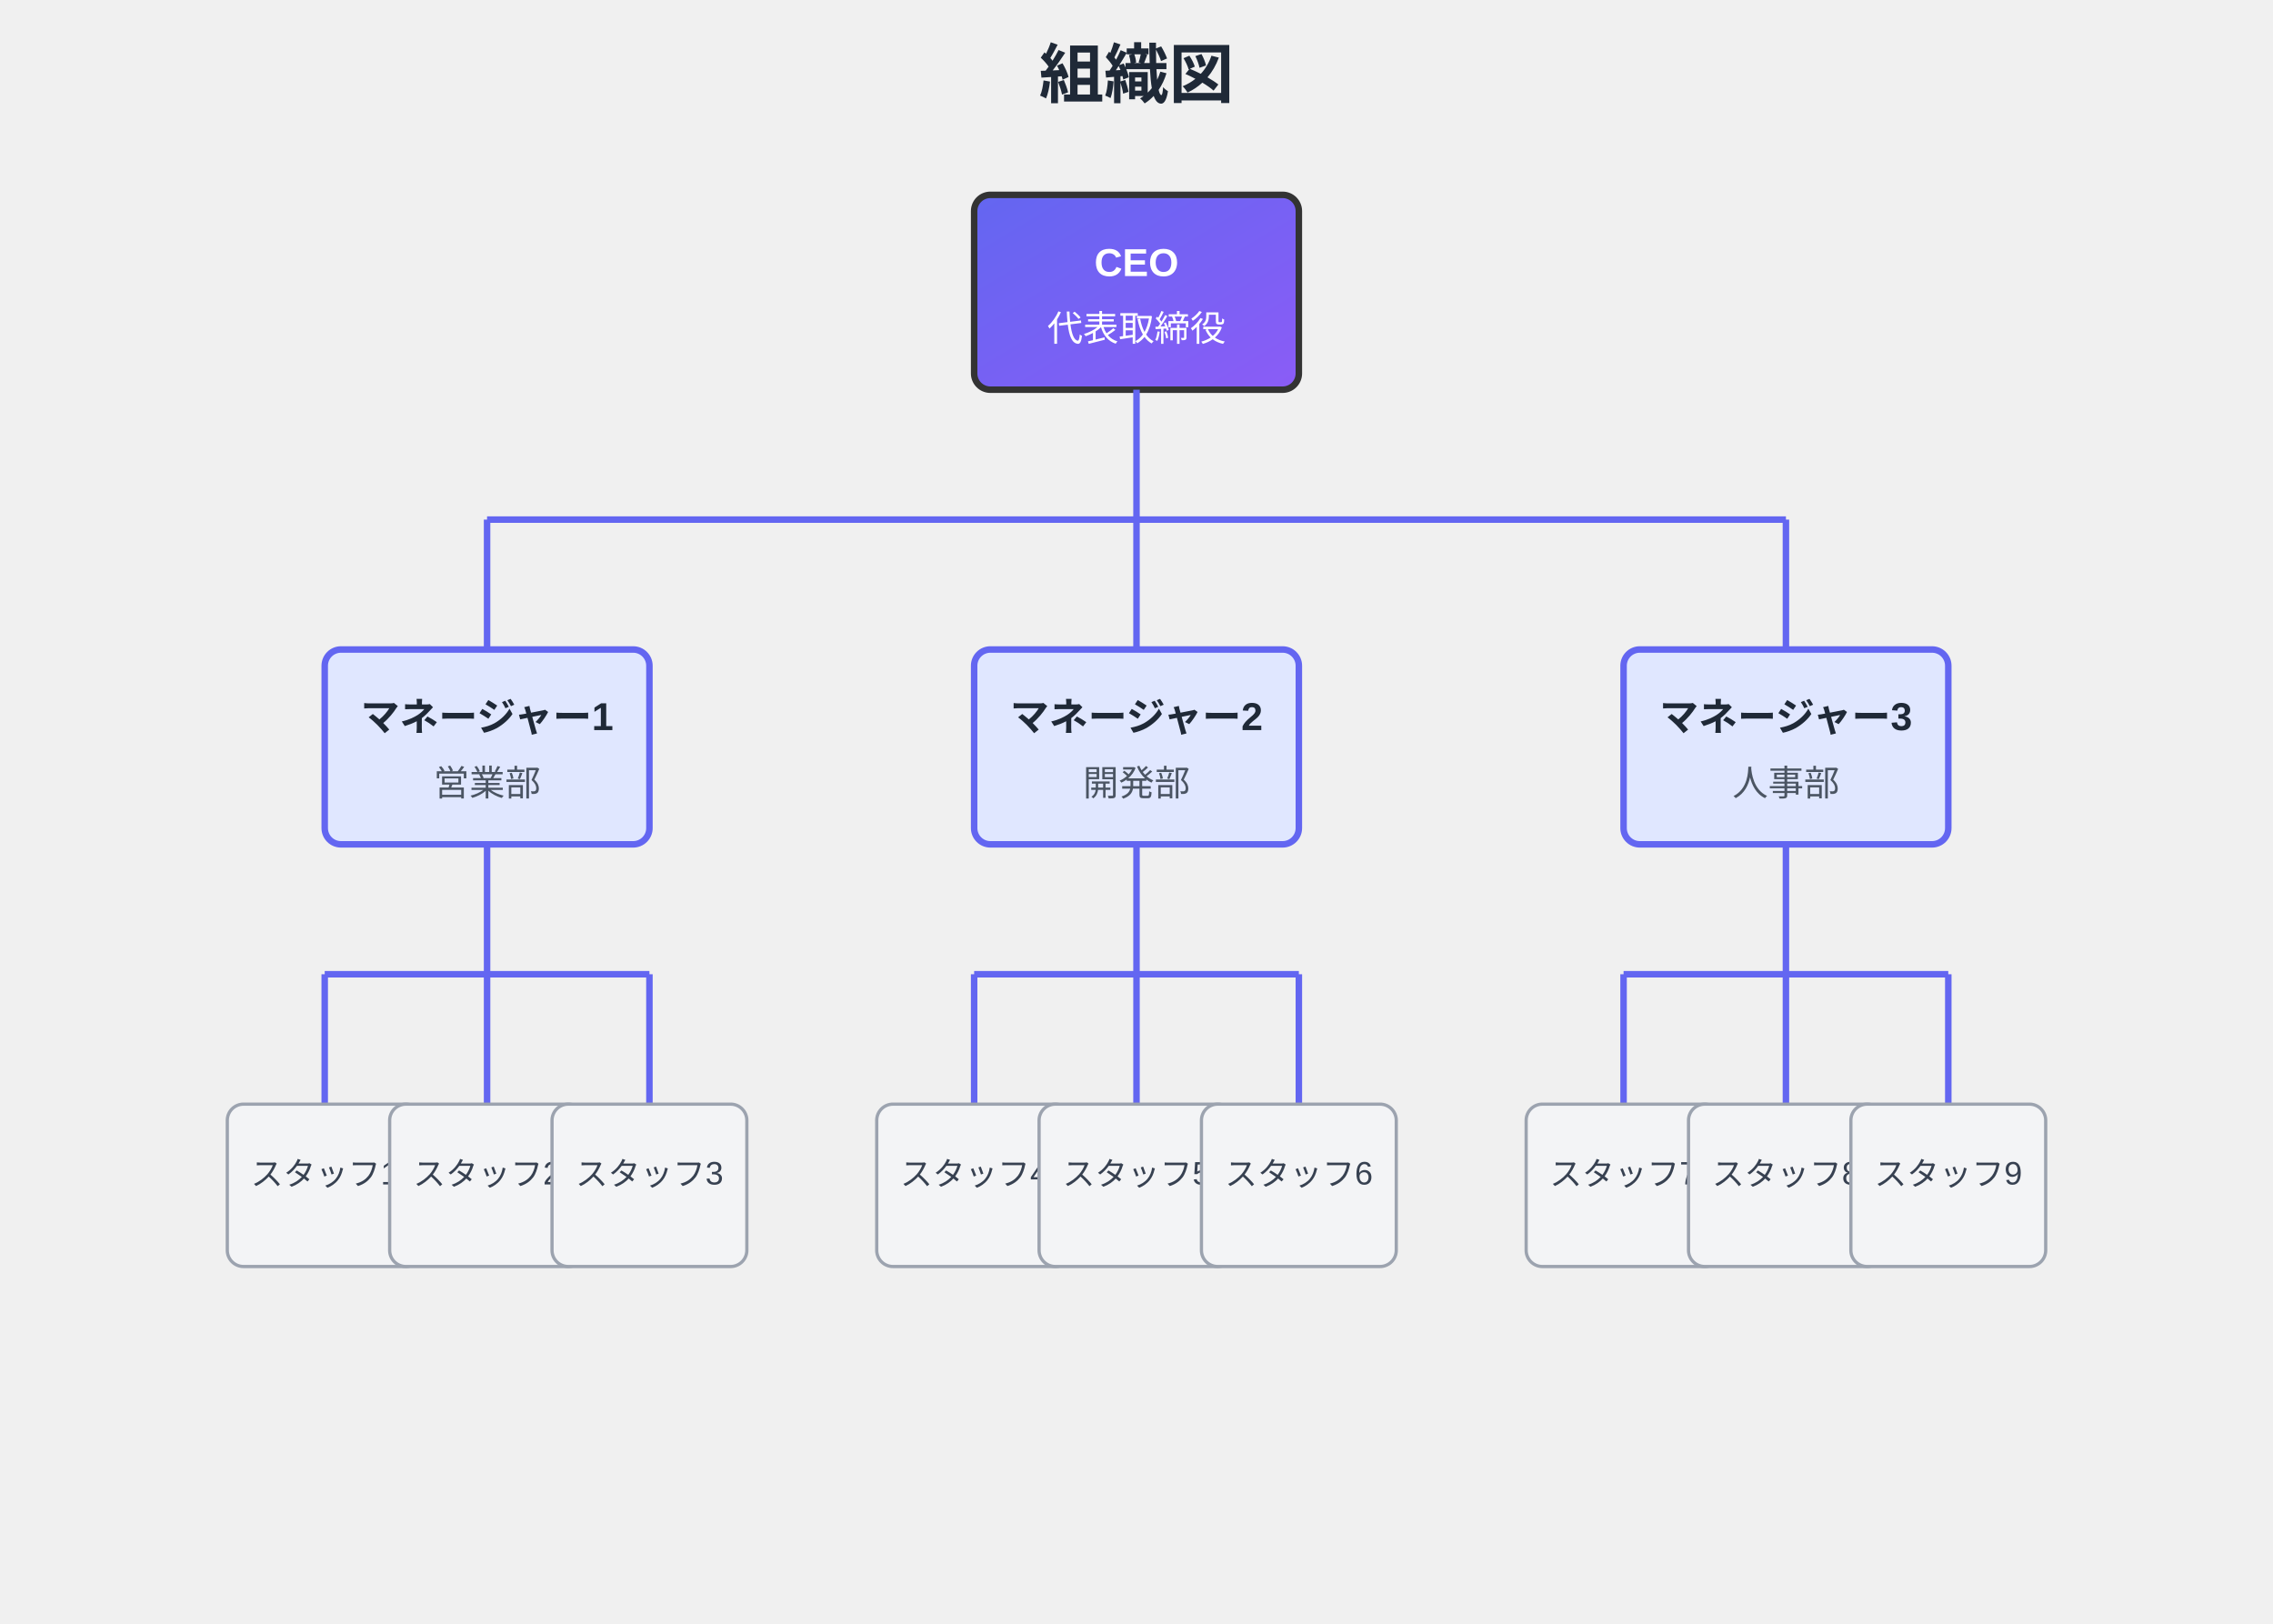
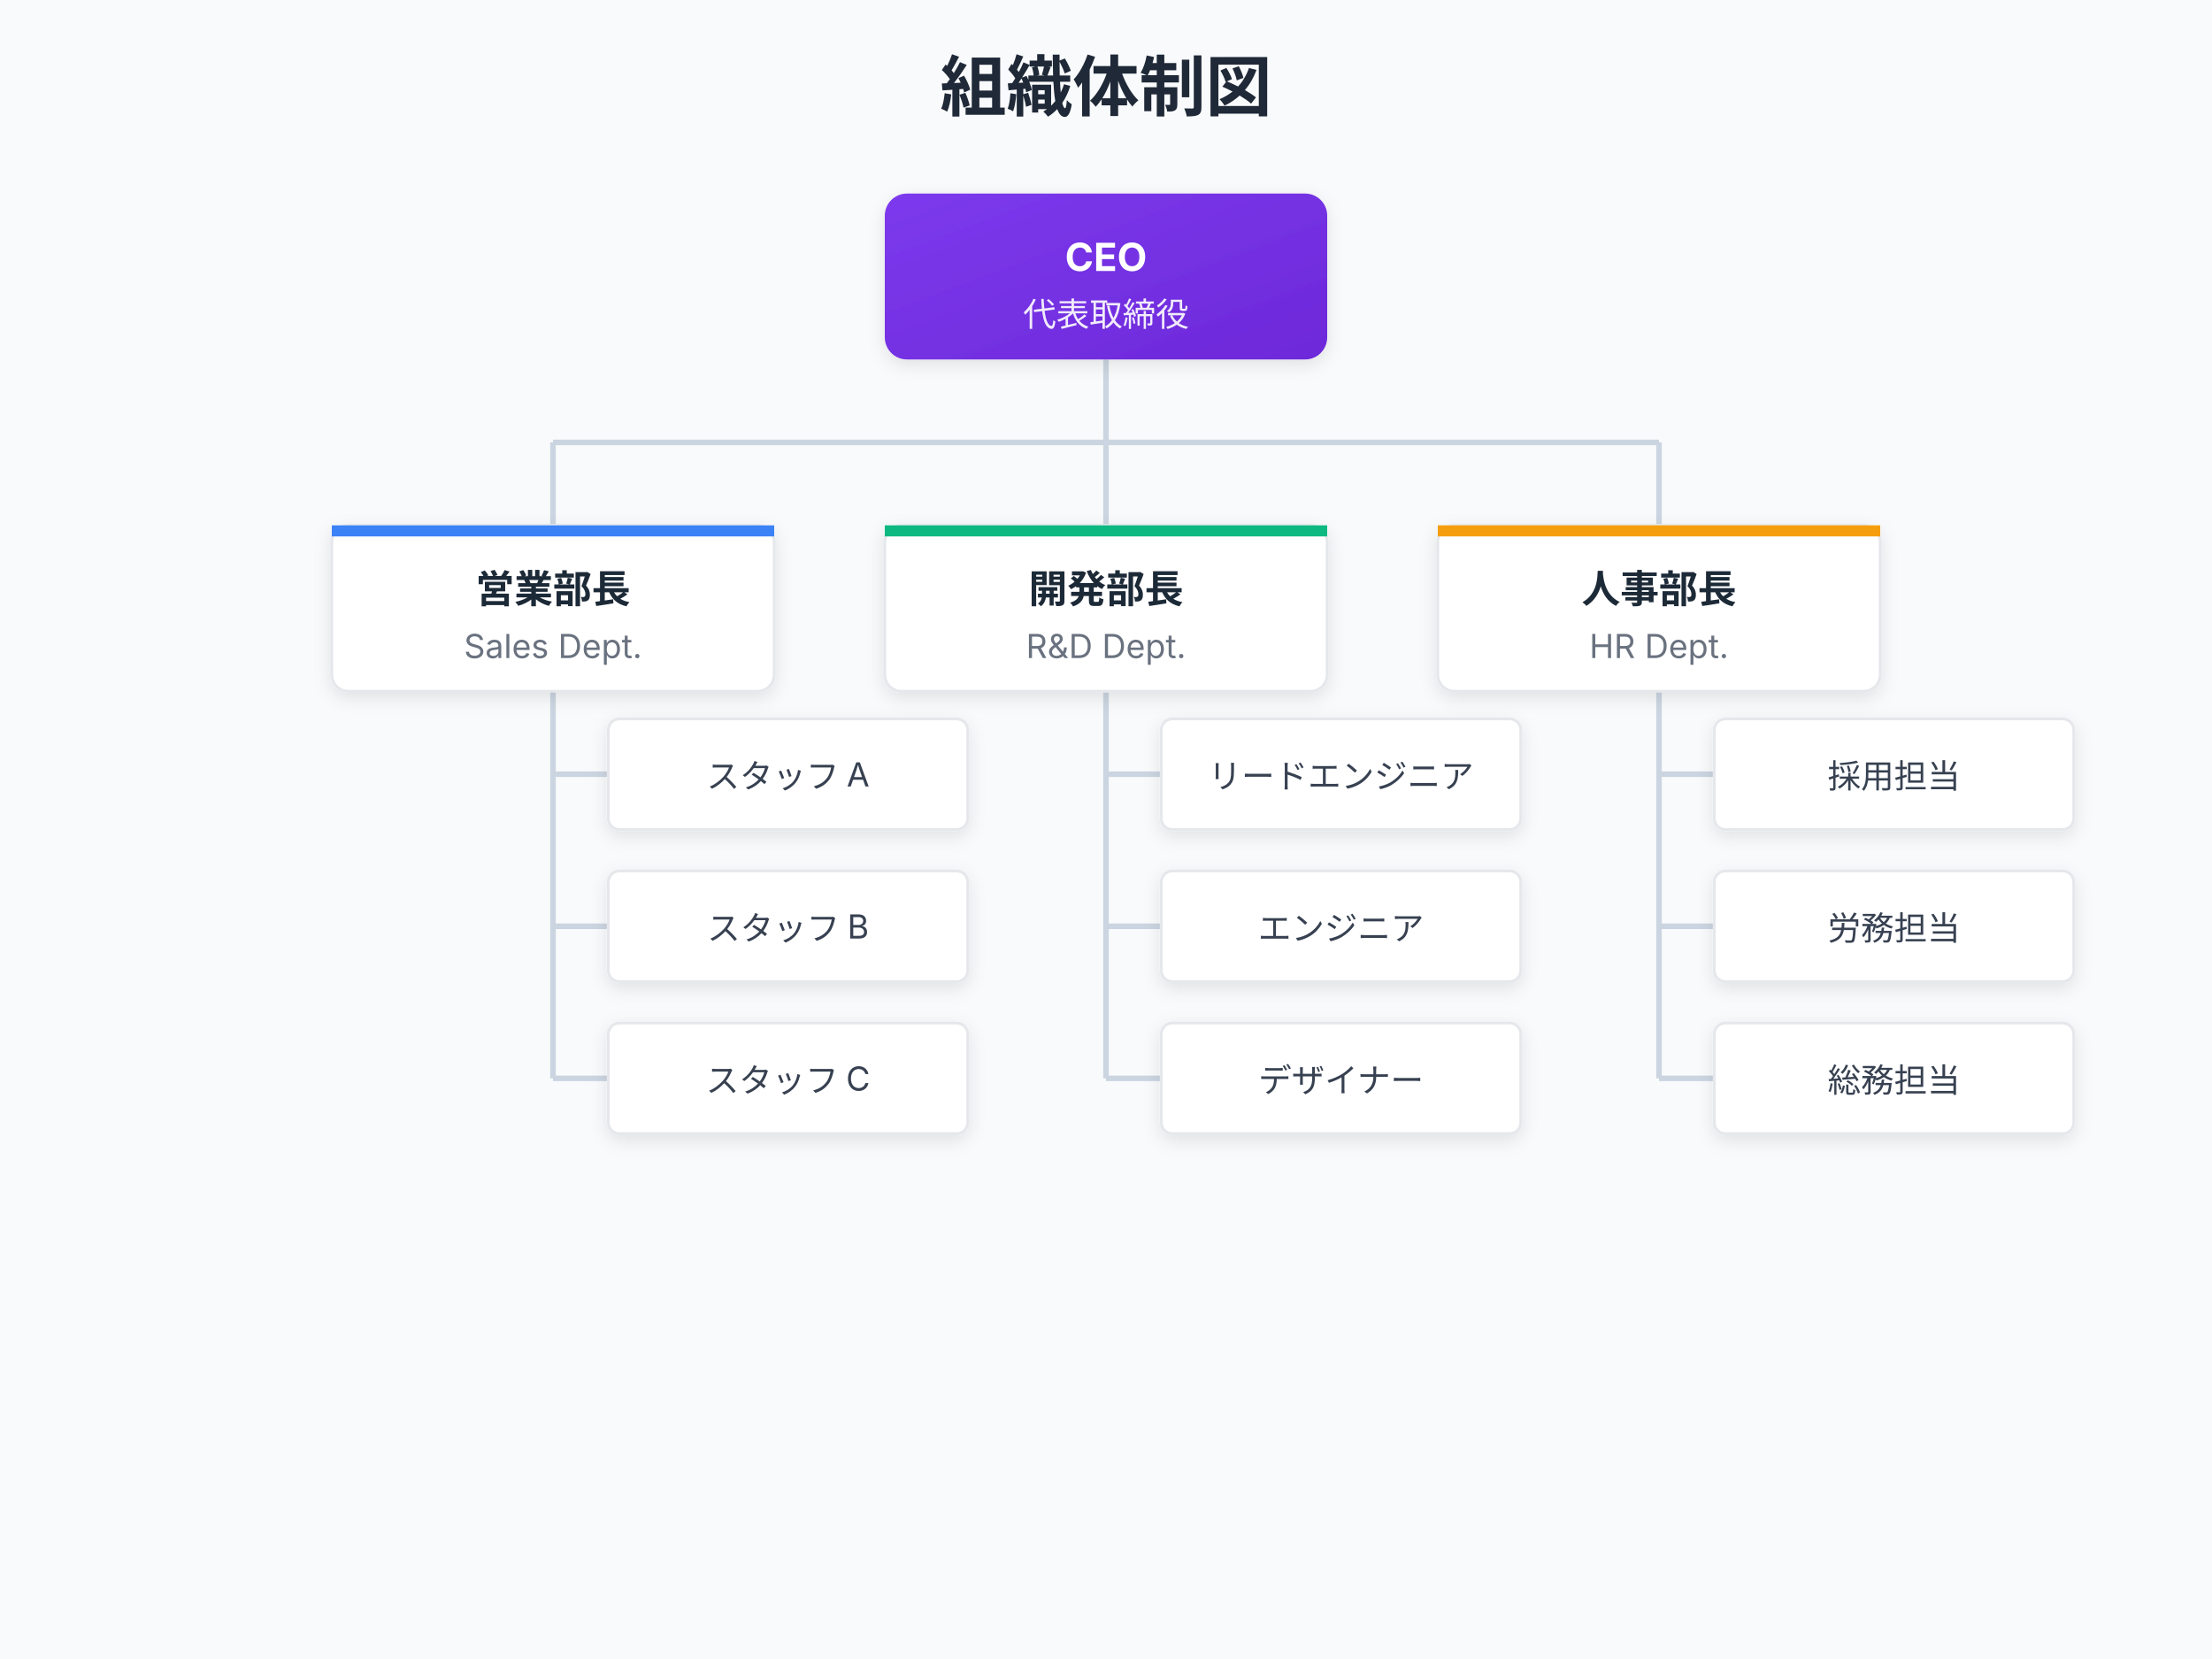
- <svg xmlns="http://www.w3.org/2000/svg" width="700" height="500">
+ <svg xmlns="http://www.w3.org/2000/svg" viewBox="0 0 800 600" width="800" height="600">
  <defs>
-     <linearGradient id="orgGrad" x1="0%" y1="0%" x2="100%" y2="100%">
-       <stop offset="0%" style="stop-color:#6366F1;stop-opacity:1" />
-       <stop offset="100%" style="stop-color:#8B5CF6;stop-opacity:1" />
+     <filter id="shadow" x="-20%" y="-20%" width="140%" height="140%">
+       <feDropShadow dx="0" dy="2" stdDeviation="3" flood-color="#000000" flood-opacity="0.1" />
+     </filter>
+     <linearGradient id="gradCEO" x1="0%" y1="0%" x2="100%" y2="100%">
+       <stop offset="0%" style="stop-color:#7c3aed;stop-opacity:1" />
+       <stop offset="100%" style="stop-color:#6d28d9;stop-opacity:1" />
+     </linearGradient>
+     <linearGradient id="gradMgr" x1="0%" y1="0%" x2="100%" y2="100%">
+       <stop offset="0%" style="stop-color:#3b82f6;stop-opacity:1" />
+       <stop offset="100%" style="stop-color:#2563eb;stop-opacity:1" />
    </linearGradient>
  </defs>
-   <text x="350" y="30" font-family="Arial, sans-serif" font-size="20" font-weight="bold" text-anchor="middle" fill="#1F2937">組織図</text>
-   <rect x="300" y="60" width="100" height="60" rx="5" fill="url(#orgGrad)" stroke="#333" stroke-width="2" />
-   <text x="350" y="85" font-family="Arial, sans-serif" font-size="12" font-weight="bold" text-anchor="middle" fill="white">CEO</text>
-   <text x="350" y="105" font-family="Arial, sans-serif" font-size="11" text-anchor="middle" fill="white">代表取締役</text>
-   <line x1="350" y1="120" x2="350" y2="160" stroke="#6366F1" stroke-width="2" />
-   <line x1="150" y1="160" x2="550" y2="160" stroke="#6366F1" stroke-width="2" />
-   <line x1="150" y1="160" x2="150" y2="200" stroke="#6366F1" stroke-width="2" />
-   <line x1="350" y1="160" x2="350" y2="200" stroke="#6366F1" stroke-width="2" />
-   <line x1="550" y1="160" x2="550" y2="200" stroke="#6366F1" stroke-width="2" />
-   <rect x="100" y="200" width="100" height="60" rx="5" fill="#E0E7FF" stroke="#6366F1" stroke-width="2" />
-   <text x="150" y="225" font-family="Arial, sans-serif" font-size="12" font-weight="bold" text-anchor="middle" fill="#1F2937">マネージャー1</text>
-   <text x="150" y="245" font-family="Arial, sans-serif" font-size="11" text-anchor="middle" fill="#4B5563">営業部</text>
-   <rect x="300" y="200" width="100" height="60" rx="5" fill="#E0E7FF" stroke="#6366F1" stroke-width="2" />
-   <text x="350" y="225" font-family="Arial, sans-serif" font-size="12" font-weight="bold" text-anchor="middle" fill="#1F2937">マネージャー2</text>
-   <text x="350" y="245" font-family="Arial, sans-serif" font-size="11" text-anchor="middle" fill="#4B5563">開発部</text>
-   <rect x="500" y="200" width="100" height="60" rx="5" fill="#E0E7FF" stroke="#6366F1" stroke-width="2" />
-   <text x="550" y="225" font-family="Arial, sans-serif" font-size="12" font-weight="bold" text-anchor="middle" fill="#1F2937">マネージャー3</text>
-   <text x="550" y="245" font-family="Arial, sans-serif" font-size="11" text-anchor="middle" fill="#4B5563">人事部</text>
-   <line x1="150" y1="260" x2="150" y2="300" stroke="#6366F1" stroke-width="2" />
-   <line x1="350" y1="260" x2="350" y2="300" stroke="#6366F1" stroke-width="2" />
-   <line x1="550" y1="260" x2="550" y2="300" stroke="#6366F1" stroke-width="2" />
-   <line x1="100" y1="300" x2="200" y2="300" stroke="#6366F1" stroke-width="2" />
-   <line x1="100" y1="300" x2="100" y2="340" stroke="#6366F1" stroke-width="2" />
-   <line x1="150" y1="300" x2="150" y2="340" stroke="#6366F1" stroke-width="2" />
-   <line x1="200" y1="300" x2="200" y2="340" stroke="#6366F1" stroke-width="2" />
-   <rect x="70" y="340" width="60" height="50" rx="5" fill="#F3F4F6" stroke="#9CA3AF" stroke-width="1" />
-   <text x="100" y="365" font-family="Arial, sans-serif" font-size="10" text-anchor="middle" fill="#374151">スタッフ1</text>
-   <rect x="120" y="340" width="60" height="50" rx="5" fill="#F3F4F6" stroke="#9CA3AF" stroke-width="1" />
-   <text x="150" y="365" font-family="Arial, sans-serif" font-size="10" text-anchor="middle" fill="#374151">スタッフ2</text>
-   <rect x="170" y="340" width="60" height="50" rx="5" fill="#F3F4F6" stroke="#9CA3AF" stroke-width="1" />
-   <text x="200" y="365" font-family="Arial, sans-serif" font-size="10" text-anchor="middle" fill="#374151">スタッフ3</text>
-   <line x1="300" y1="300" x2="400" y2="300" stroke="#6366F1" stroke-width="2" />
-   <line x1="300" y1="300" x2="300" y2="340" stroke="#6366F1" stroke-width="2" />
-   <line x1="350" y1="300" x2="350" y2="340" stroke="#6366F1" stroke-width="2" />
-   <line x1="400" y1="300" x2="400" y2="340" stroke="#6366F1" stroke-width="2" />
-   <rect x="270" y="340" width="60" height="50" rx="5" fill="#F3F4F6" stroke="#9CA3AF" stroke-width="1" />
-   <text x="300" y="365" font-family="Arial, sans-serif" font-size="10" text-anchor="middle" fill="#374151">スタッフ4</text>
-   <rect x="320" y="340" width="60" height="50" rx="5" fill="#F3F4F6" stroke="#9CA3AF" stroke-width="1" />
-   <text x="350" y="365" font-family="Arial, sans-serif" font-size="10" text-anchor="middle" fill="#374151">スタッフ5</text>
-   <rect x="370" y="340" width="60" height="50" rx="5" fill="#F3F4F6" stroke="#9CA3AF" stroke-width="1" />
-   <text x="400" y="365" font-family="Arial, sans-serif" font-size="10" text-anchor="middle" fill="#374151">スタッフ6</text>
-   <line x1="500" y1="300" x2="600" y2="300" stroke="#6366F1" stroke-width="2" />
-   <line x1="500" y1="300" x2="500" y2="340" stroke="#6366F1" stroke-width="2" />
-   <line x1="550" y1="300" x2="550" y2="340" stroke="#6366F1" stroke-width="2" />
-   <line x1="600" y1="300" x2="600" y2="340" stroke="#6366F1" stroke-width="2" />
-   <rect x="470" y="340" width="60" height="50" rx="5" fill="#F3F4F6" stroke="#9CA3AF" stroke-width="1" />
-   <text x="500" y="365" font-family="Arial, sans-serif" font-size="10" text-anchor="middle" fill="#374151">スタッフ7</text>
-   <rect x="520" y="340" width="60" height="50" rx="5" fill="#F3F4F6" stroke="#9CA3AF" stroke-width="1" />
-   <text x="550" y="365" font-family="Arial, sans-serif" font-size="10" text-anchor="middle" fill="#374151">スタッフ8</text>
-   <rect x="570" y="340" width="60" height="50" rx="5" fill="#F3F4F6" stroke="#9CA3AF" stroke-width="1" />
-   <text x="600" y="365" font-family="Arial, sans-serif" font-size="10" text-anchor="middle" fill="#374151">スタッフ9</text>
+   <style>
+     .text-title { font-family: 'Inter', sans-serif; font-size: 24px; font-weight: bold; fill: #1f2937; }
+     .text-role { font-family: 'Inter', sans-serif; font-size: 14px; font-weight: bold; fill: white; }
+     .text-sub { font-family: 'Inter', sans-serif; font-size: 12px; fill: rgba(255,255,255,0.9); }
+     .text-mgr-role { font-family: 'Inter', sans-serif; font-size: 14px; font-weight: bold; fill: #1f2937; }
+     .text-mgr-dept { font-family: 'Inter', sans-serif; font-size: 12px; fill: #6b7280; }
+     .text-staff { font-family: 'Inter', sans-serif; font-size: 12px; fill: #374151; }
+     .connector { fill: none; stroke: #cbd5e1; stroke-width: 2; }
+   </style>
+   <rect width="800" height="600" fill="#f9fafb" />
+   <text x="400" y="40" text-anchor="middle" class="text-title">組織体制図</text>
+   <path d="M400,130 L400,160" class="connector" />
+   <path d="M200,160 L600,160" class="connector" />
+   <path d="M200,160 L200,190" class="connector" />
+   <path d="M400,160 L400,190" class="connector" />
+   <path d="M600,160 L600,190" class="connector" />
+   <path d="M200,250 L200,280" class="connector" />
+   <path d="M200,280 L200,390" class="connector" />
+   <path d="M200,280 L220,280" class="connector" />
+   <path d="M200,335 L220,335" class="connector" />
+   <path d="M200,390 L220,390" class="connector" />
+   <path d="M400,250 L400,280" class="connector" />
+   <path d="M400,280 L400,390" class="connector" />
+   <path d="M400,280 L420,280" class="connector" />
+   <path d="M400,335 L420,335" class="connector" />
+   <path d="M400,390 L420,390" class="connector" />
+   <path d="M600,250 L600,280" class="connector" />
+   <path d="M600,280 L600,390" class="connector" />
+   <path d="M600,280 L620,280" class="connector" />
+   <path d="M600,335 L620,335" class="connector" />
+   <path d="M600,390 L620,390" class="connector" />
+   <g filter="url(#shadow)">
+     <rect x="320" y="70" width="160" height="60" rx="8" fill="url(#gradCEO)" />
+     <text x="400" y="98" text-anchor="middle" class="text-role">CEO</text>
+     <text x="400" y="118" text-anchor="middle" class="text-sub">代表取締役</text>
+   </g>
+   <g filter="url(#shadow)">
+     <rect x="120" y="190" width="160" height="60" rx="6" fill="#ffffff" stroke="#e5e7eb" stroke-width="1" />
+     <path d="M120,190 h160 a6,6 0 0 1 6,6 v54 a6,6 0 0 1 -6,6 h-160 a6,6 0 0 1 -6,-6 v-54 a6,6 0 0 1 6,-6" fill="none" />
+     <path d="M120,190 h160 v4 a0,0 0 0 1 0,0 h-160 a0,0 0 0 1 0,0 v-4" fill="#3b82f6" clip-path="inset(0 0 0 0 round 6 6 0 0)" />
+     <text x="200" y="218" text-anchor="middle" class="text-mgr-role">営業部長</text>
+     <text x="200" y="238" text-anchor="middle" class="text-mgr-dept">Sales Dept.</text>
+   </g>
+   <g filter="url(#shadow)">
+     <rect x="320" y="190" width="160" height="60" rx="6" fill="#ffffff" stroke="#e5e7eb" stroke-width="1" />
+     <path d="M320,190 h160 v4 h-160 v-4" fill="#10b981" clip-path="inset(0 0 0 0 round 6 6 0 0)" />
+     <text x="400" y="218" text-anchor="middle" class="text-mgr-role">開発部長</text>
+     <text x="400" y="238" text-anchor="middle" class="text-mgr-dept">R&amp;D Dept.</text>
+   </g>
+   <g filter="url(#shadow)">
+     <rect x="520" y="190" width="160" height="60" rx="6" fill="#ffffff" stroke="#e5e7eb" stroke-width="1" />
+     <path d="M520,190 h160 v4 h-160 v-4" fill="#f59e0b" clip-path="inset(0 0 0 0 round 6 6 0 0)" />
+     <text x="600" y="218" text-anchor="middle" class="text-mgr-role">人事部長</text>
+     <text x="600" y="238" text-anchor="middle" class="text-mgr-dept">HR Dept.</text>
+   </g>
+   <g transform="translate(220, 260)">
+     <rect x="0" y="0" width="130" height="40" rx="4" fill="white" stroke="#e5e7eb" stroke-width="1" filter="url(#shadow)" />
+     <text x="65" y="25" text-anchor="middle" class="text-staff">スタッフ A</text>
+   </g>
+   <g transform="translate(220, 315)">
+     <rect x="0" y="0" width="130" height="40" rx="4" fill="white" stroke="#e5e7eb" stroke-width="1" filter="url(#shadow)" />
+     <text x="65" y="25" text-anchor="middle" class="text-staff">スタッフ B</text>
+   </g>
+   <g transform="translate(220, 370)">
+     <rect x="0" y="0" width="130" height="40" rx="4" fill="white" stroke="#e5e7eb" stroke-width="1" filter="url(#shadow)" />
+     <text x="65" y="25" text-anchor="middle" class="text-staff">スタッフ C</text>
+   </g>
+   <g transform="translate(420, 260)">
+     <rect x="0" y="0" width="130" height="40" rx="4" fill="white" stroke="#e5e7eb" stroke-width="1" filter="url(#shadow)" />
+     <text x="65" y="25" text-anchor="middle" class="text-staff">リードエンジニア</text>
+   </g>
+   <g transform="translate(420, 315)">
+     <rect x="0" y="0" width="130" height="40" rx="4" fill="white" stroke="#e5e7eb" stroke-width="1" filter="url(#shadow)" />
+     <text x="65" y="25" text-anchor="middle" class="text-staff">エンジニア</text>
+   </g>
+   <g transform="translate(420, 370)">
+     <rect x="0" y="0" width="130" height="40" rx="4" fill="white" stroke="#e5e7eb" stroke-width="1" filter="url(#shadow)" />
+     <text x="65" y="25" text-anchor="middle" class="text-staff">デザイナー</text>
+   </g>
+   <g transform="translate(620, 260)">
+     <rect x="0" y="0" width="130" height="40" rx="4" fill="white" stroke="#e5e7eb" stroke-width="1" filter="url(#shadow)" />
+     <text x="65" y="25" text-anchor="middle" class="text-staff">採用担当</text>
+   </g>
+   <g transform="translate(620, 315)">
+     <rect x="0" y="0" width="130" height="40" rx="4" fill="white" stroke="#e5e7eb" stroke-width="1" filter="url(#shadow)" />
+     <text x="65" y="25" text-anchor="middle" class="text-staff">労務担当</text>
+   </g>
+   <g transform="translate(620, 370)">
+     <rect x="0" y="0" width="130" height="40" rx="4" fill="white" stroke="#e5e7eb" stroke-width="1" filter="url(#shadow)" />
+     <text x="65" y="25" text-anchor="middle" class="text-staff">総務担当</text>
+   </g>
</svg>
